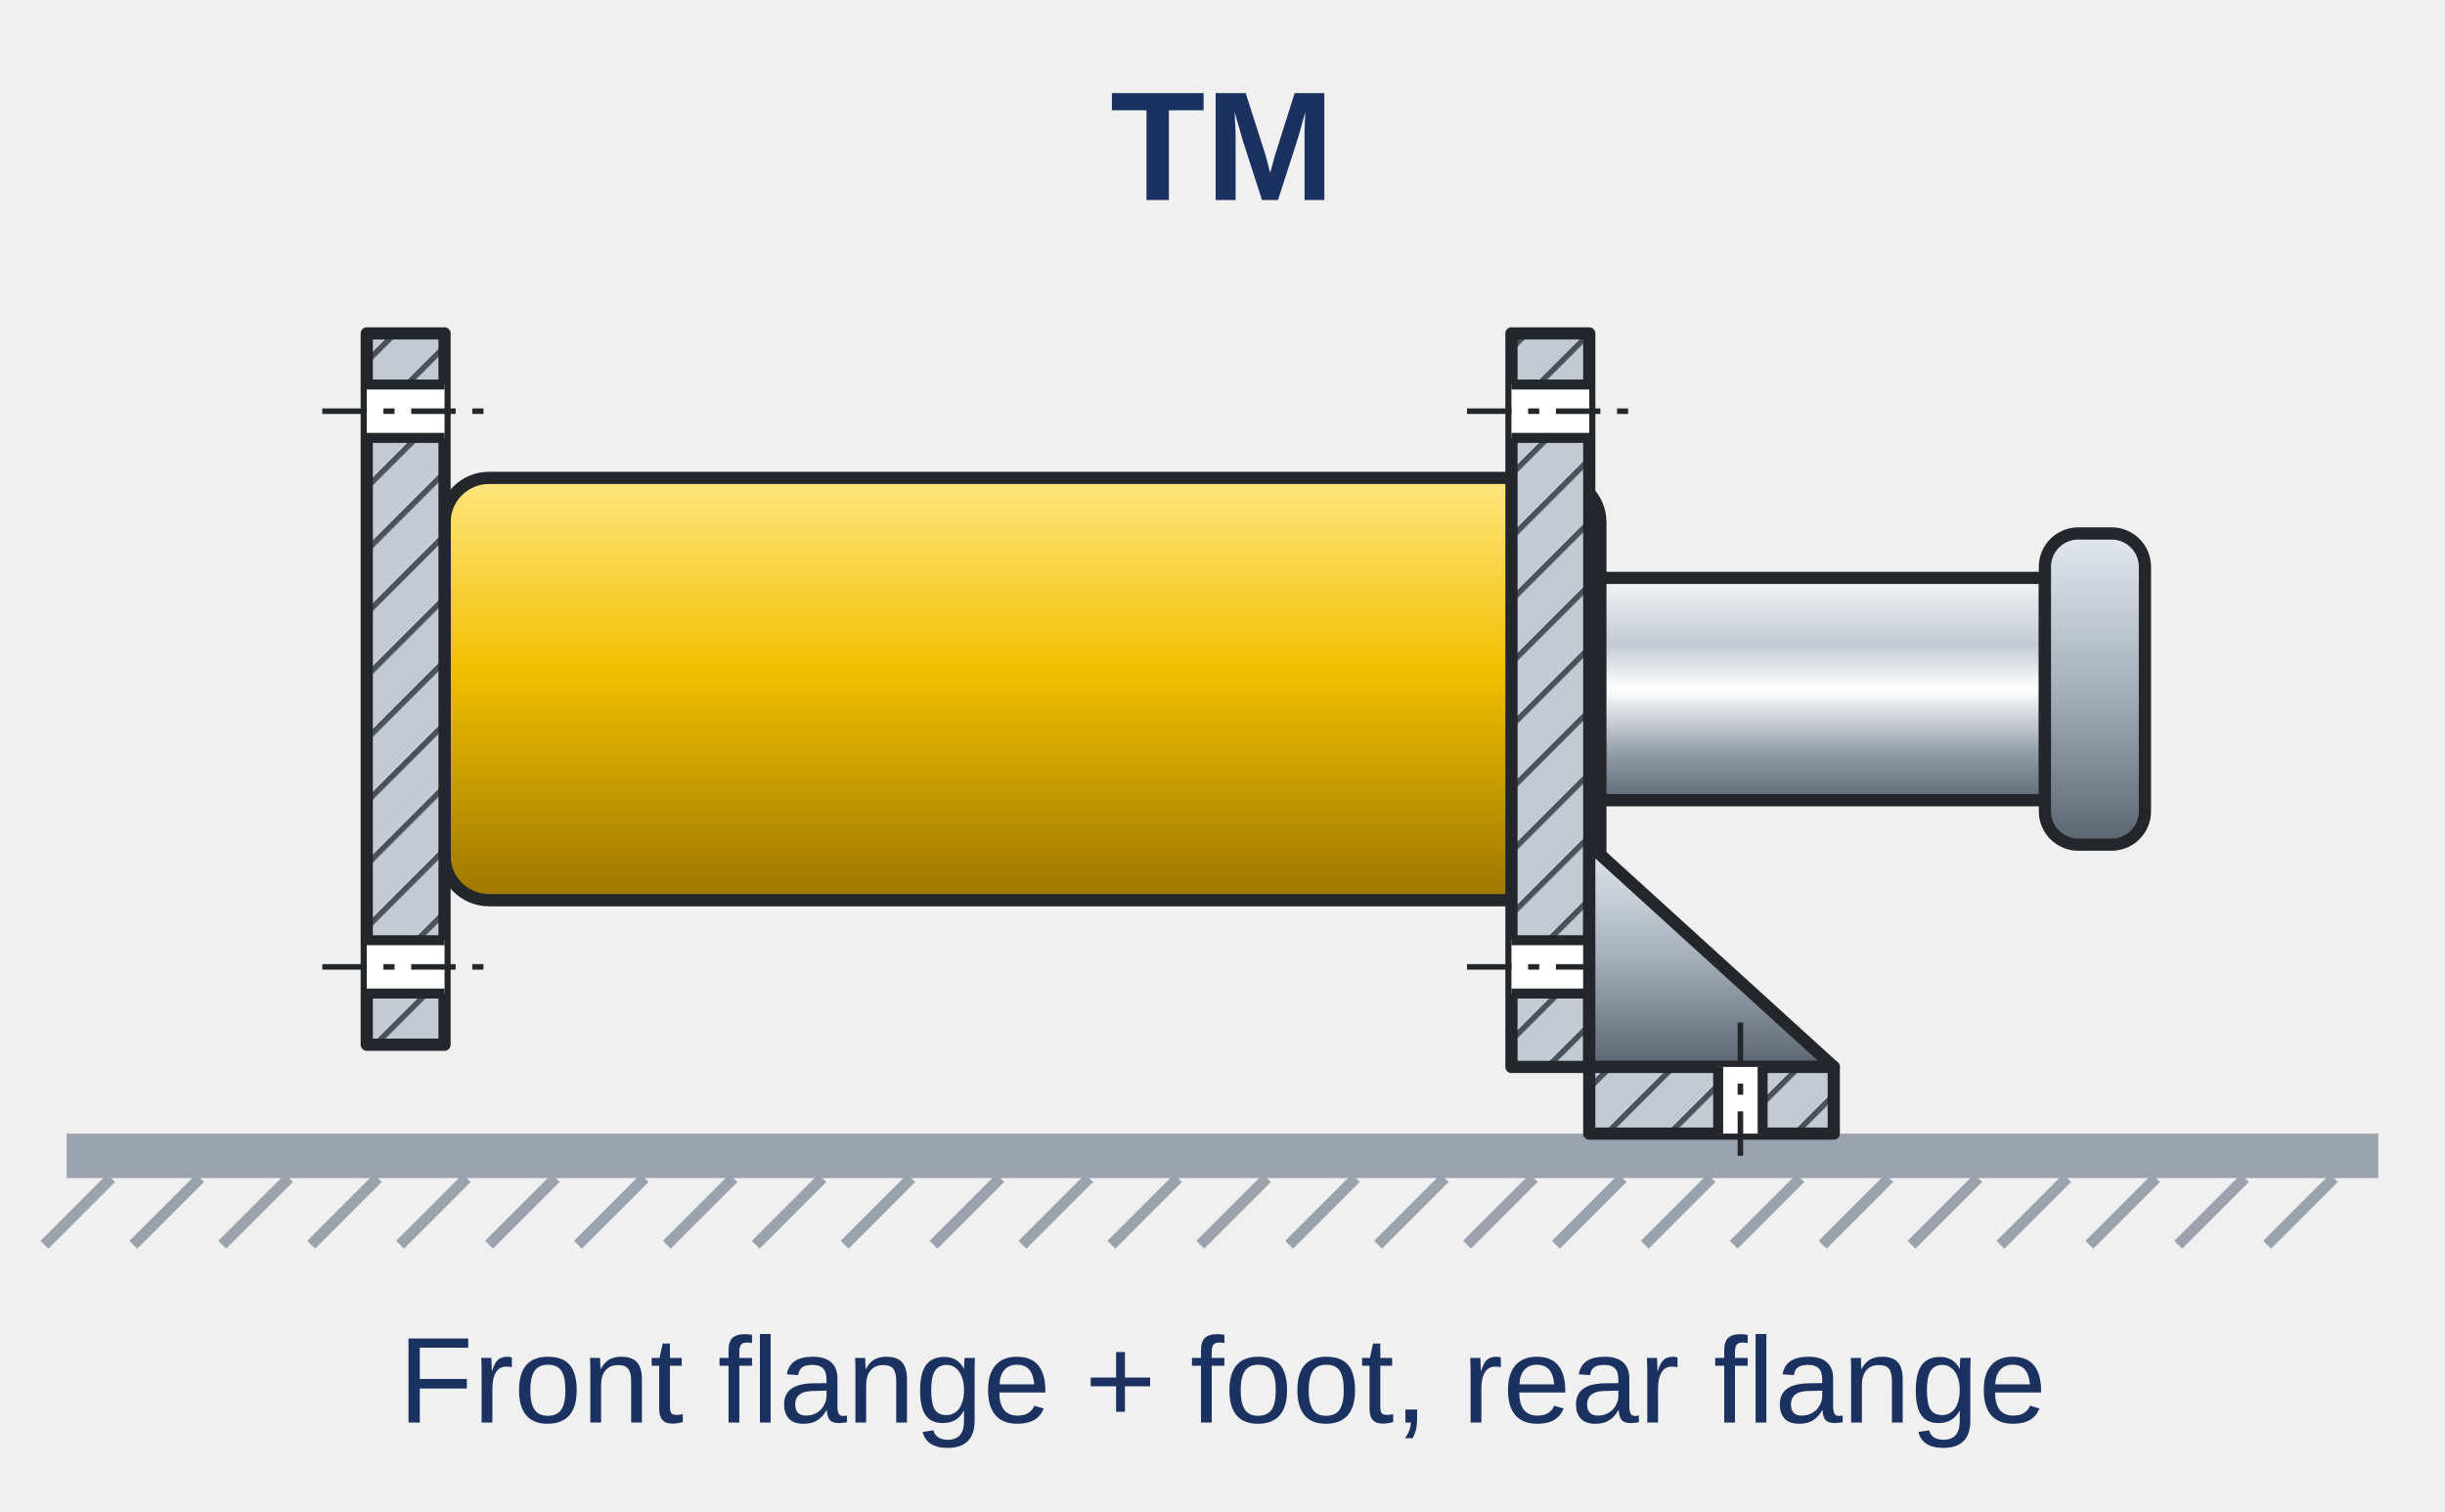
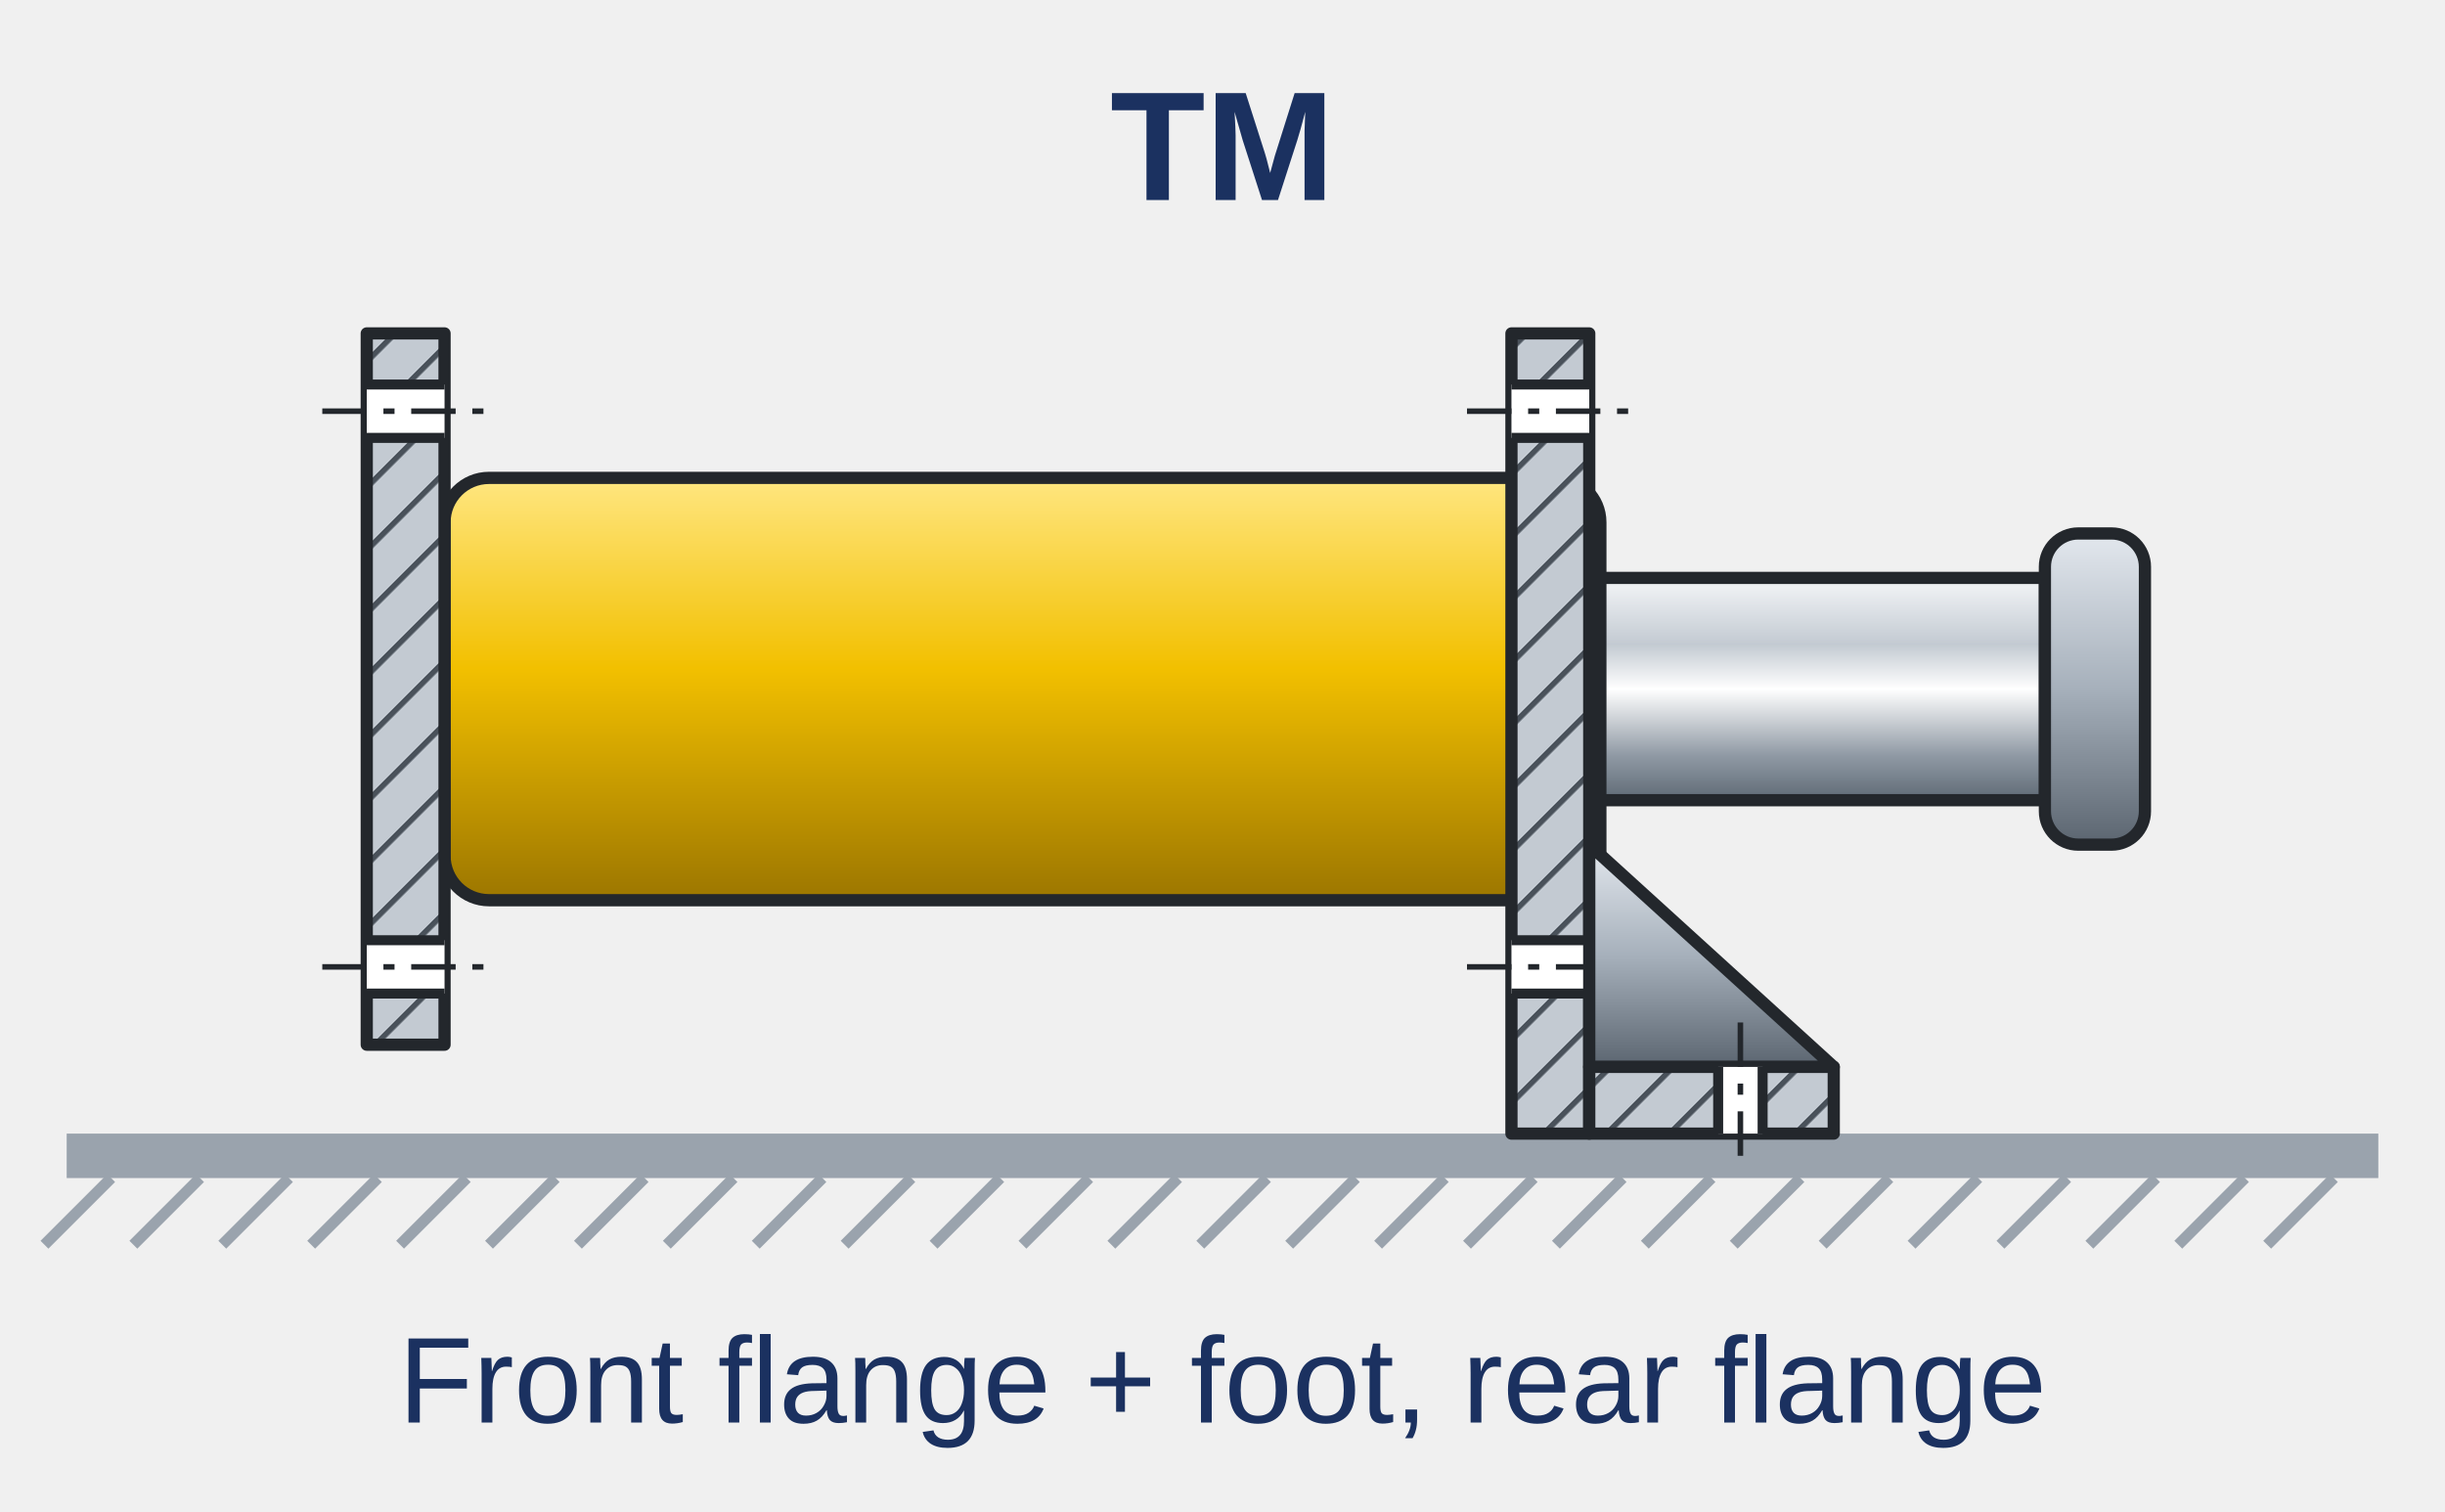
<svg xmlns="http://www.w3.org/2000/svg" viewBox="10 4 220 136" stroke-linejoin="round">
  <defs>
    <linearGradient id="chrome" x1="0" y1="0" x2="0" y2="1">
      <stop offset="0" stop-color="#f4f6f8" />
      <stop offset=".3" stop-color="#c3cad2" />
      <stop offset=".5" stop-color="#ffffff" />
      <stop offset=".8" stop-color="#8f99a4" />
      <stop offset="1" stop-color="#5f6a75" />
    </linearGradient>
    <linearGradient id="black" x1="0" y1="0" x2="0" y2="1">
      <stop offset="0" stop-color="#6b6f75" />
      <stop offset=".45" stop-color="#2a2d31" />
      <stop offset="1" stop-color="#0d0e10" />
    </linearGradient>
    <linearGradient id="yellow" x1="0" y1="0" x2="0" y2="1">
      <stop offset="0" stop-color="#ffe680" />
      <stop offset=".45" stop-color="#f2c000" />
      <stop offset="1" stop-color="#9c7600" />
    </linearGradient>
    <linearGradient id="blue" x1="0" y1="0" x2="0" y2="1">
      <stop offset="0" stop-color="#8dbbff" />
      <stop offset=".45" stop-color="#1f6fe0" />
      <stop offset="1" stop-color="#0b3a86" />
    </linearGradient>
    <linearGradient id="red" x1="0" y1="0" x2="0" y2="1">
      <stop offset="0" stop-color="#ff8a80" />
      <stop offset=".45" stop-color="#d81c1c" />
      <stop offset="1" stop-color="#761010" />
    </linearGradient>
    <linearGradient id="steel" x1="0" y1="0" x2="0" y2="1">
      <stop offset="0" stop-color="#e3e8ee" />
      <stop offset=".5" stop-color="#a6b0bb" />
      <stop offset="1" stop-color="#5b6570" />
    </linearGradient>
    <pattern id="hatch" width="4" height="4" patternUnits="userSpaceOnUse" patternTransform="rotate(45)">
      <rect width="4" height="4" fill="#c3cad2" />
      <line x1="0" y1="0" x2="0" y2="4" stroke="#4a525b" stroke-width="1" />
    </pattern>
    <linearGradient id="pu" x1="0" y1="0" x2="0" y2="1">
      <stop offset="0" stop-color="#555" />
      <stop offset=".5" stop-color="#1b1b1b" />
      <stop offset="1" stop-color="#000" />
    </linearGradient>
  </defs>
  <rect x="16" y="106" width="208" height="4" fill="#9aa3ad" />
  <line x1="20" y1="110" x2="14" y2="116" stroke="#9aa3ad" stroke-width="1" />
  <line x1="28" y1="110" x2="22" y2="116" stroke="#9aa3ad" stroke-width="1" />
  <line x1="36" y1="110" x2="30" y2="116" stroke="#9aa3ad" stroke-width="1" />
  <line x1="44" y1="110" x2="38" y2="116" stroke="#9aa3ad" stroke-width="1" />
  <line x1="52" y1="110" x2="46" y2="116" stroke="#9aa3ad" stroke-width="1" />
  <line x1="60" y1="110" x2="54" y2="116" stroke="#9aa3ad" stroke-width="1" />
  <line x1="68" y1="110" x2="62" y2="116" stroke="#9aa3ad" stroke-width="1" />
  <line x1="76" y1="110" x2="70" y2="116" stroke="#9aa3ad" stroke-width="1" />
  <line x1="84" y1="110" x2="78" y2="116" stroke="#9aa3ad" stroke-width="1" />
  <line x1="92" y1="110" x2="86" y2="116" stroke="#9aa3ad" stroke-width="1" />
  <line x1="100" y1="110" x2="94" y2="116" stroke="#9aa3ad" stroke-width="1" />
  <line x1="108" y1="110" x2="102" y2="116" stroke="#9aa3ad" stroke-width="1" />
  <line x1="116" y1="110" x2="110" y2="116" stroke="#9aa3ad" stroke-width="1" />
  <line x1="124" y1="110" x2="118" y2="116" stroke="#9aa3ad" stroke-width="1" />
  <line x1="132" y1="110" x2="126" y2="116" stroke="#9aa3ad" stroke-width="1" />
  <line x1="140" y1="110" x2="134" y2="116" stroke="#9aa3ad" stroke-width="1" />
  <line x1="148" y1="110" x2="142" y2="116" stroke="#9aa3ad" stroke-width="1" />
  <line x1="156" y1="110" x2="150" y2="116" stroke="#9aa3ad" stroke-width="1" />
  <line x1="164" y1="110" x2="158" y2="116" stroke="#9aa3ad" stroke-width="1" />
  <line x1="172" y1="110" x2="166" y2="116" stroke="#9aa3ad" stroke-width="1" />
  <line x1="180" y1="110" x2="174" y2="116" stroke="#9aa3ad" stroke-width="1" />
  <line x1="188" y1="110" x2="182" y2="116" stroke="#9aa3ad" stroke-width="1" />
  <line x1="196" y1="110" x2="190" y2="116" stroke="#9aa3ad" stroke-width="1" />
  <line x1="204" y1="110" x2="198" y2="116" stroke="#9aa3ad" stroke-width="1" />
  <line x1="212" y1="110" x2="206" y2="116" stroke="#9aa3ad" stroke-width="1" />
  <line x1="220" y1="110" x2="214" y2="116" stroke="#9aa3ad" stroke-width="1" />
  <rect x="50.0" y="47.0" width="104.0" height="38.0" rx="4" fill="url(#yellow)" stroke="#23272c" stroke-width="1.1" />
  <rect x="154.0" y="56.0" width="40.0" height="20.0" rx="0" fill="url(#chrome)" stroke="#23272c" stroke-width="1.1" />
  <rect x="194.0" y="52.0" width="9.0" height="28.0" rx="3" fill="url(#steel)" stroke="#23272c" stroke-width="1.1" />
  <rect x="43.0" y="34.0" width="7" height="64.0" fill="url(#hatch)" stroke="#23272c" stroke-width="1.1" />
  <rect x="43.0" y="38.6" width="7" height="4.8" fill="#fff" />
  <line x1="43.0" y1="38.6" x2="50.0" y2="38.6" stroke="#23272c" stroke-width=".9" />
  <line x1="43.0" y1="43.4" x2="50.0" y2="43.4" stroke="#23272c" stroke-width=".9" />
  <line x1="39.0" y1="41.0" x2="54.0" y2="41.0" stroke="#23272c" stroke-width=".5" stroke-dasharray="4 1.5 1 1.5" />
  <rect x="43.0" y="88.6" width="7" height="4.8" fill="#fff" />
  <line x1="43.0" y1="88.6" x2="50.0" y2="88.6" stroke="#23272c" stroke-width=".9" />
  <line x1="43.0" y1="93.4" x2="50.0" y2="93.4" stroke="#23272c" stroke-width=".9" />
  <line x1="39.0" y1="91.0" x2="54.0" y2="91.0" stroke="#23272c" stroke-width=".5" stroke-dasharray="4 1.5 1 1.5" />
-   <rect x="146.0" y="34.0" width="7" height="66.0" fill="url(#hatch)" stroke="#23272c" stroke-width="1.1" />
+   <rect x="146.0" y="34.0" width="7" height="72.0" fill="url(#hatch)" stroke="#23272c" stroke-width="1.1" />
  <rect x="146.0" y="38.6" width="7" height="4.8" fill="#fff" />
  <line x1="146.0" y1="38.6" x2="153.0" y2="38.6" stroke="#23272c" stroke-width=".9" />
  <line x1="146.0" y1="43.4" x2="153.0" y2="43.4" stroke="#23272c" stroke-width=".9" />
  <line x1="142.0" y1="41.0" x2="157.0" y2="41.0" stroke="#23272c" stroke-width=".5" stroke-dasharray="4 1.5 1 1.5" />
  <rect x="146.0" y="88.6" width="7" height="4.8" fill="#fff" />
  <line x1="146.0" y1="88.6" x2="153.0" y2="88.6" stroke="#23272c" stroke-width=".9" />
  <line x1="146.0" y1="93.4" x2="153.0" y2="93.4" stroke="#23272c" stroke-width=".9" />
  <line x1="142.0" y1="91.0" x2="157.0" y2="91.0" stroke="#23272c" stroke-width=".5" stroke-dasharray="4 1.5 1 1.5" />
  <path d="M153,80 L153,100 L175,100 Z" fill="url(#steel)" stroke="#23272c" stroke-width="1.1" />
  <rect x="153.0" y="100" width="22" height="6" fill="url(#hatch)" stroke="#23272c" stroke-width="1.1" />
  <rect x="164.6" y="100" width="4" height="6" fill="#fff" />
  <line x1="164.6" y1="100" x2="164.6" y2="106" stroke="#23272c" stroke-width=".9" />
  <line x1="168.6" y1="100" x2="168.6" y2="106" stroke="#23272c" stroke-width=".9" />
  <line x1="166.6" y1="96" x2="166.6" y2="109" stroke="#23272c" stroke-width=".5" stroke-dasharray="4 1.5 1 1.5" />
  <text x="120" y="22" font-size="14" font-weight="700" fill="#1B3160" font-family="Arial" text-anchor="middle">TM</text>
  <text x="120" y="132" font-size="11" fill="#1B3160" font-family="Arial" text-anchor="middle">Front flange + foot, rear flange</text>
</svg>
